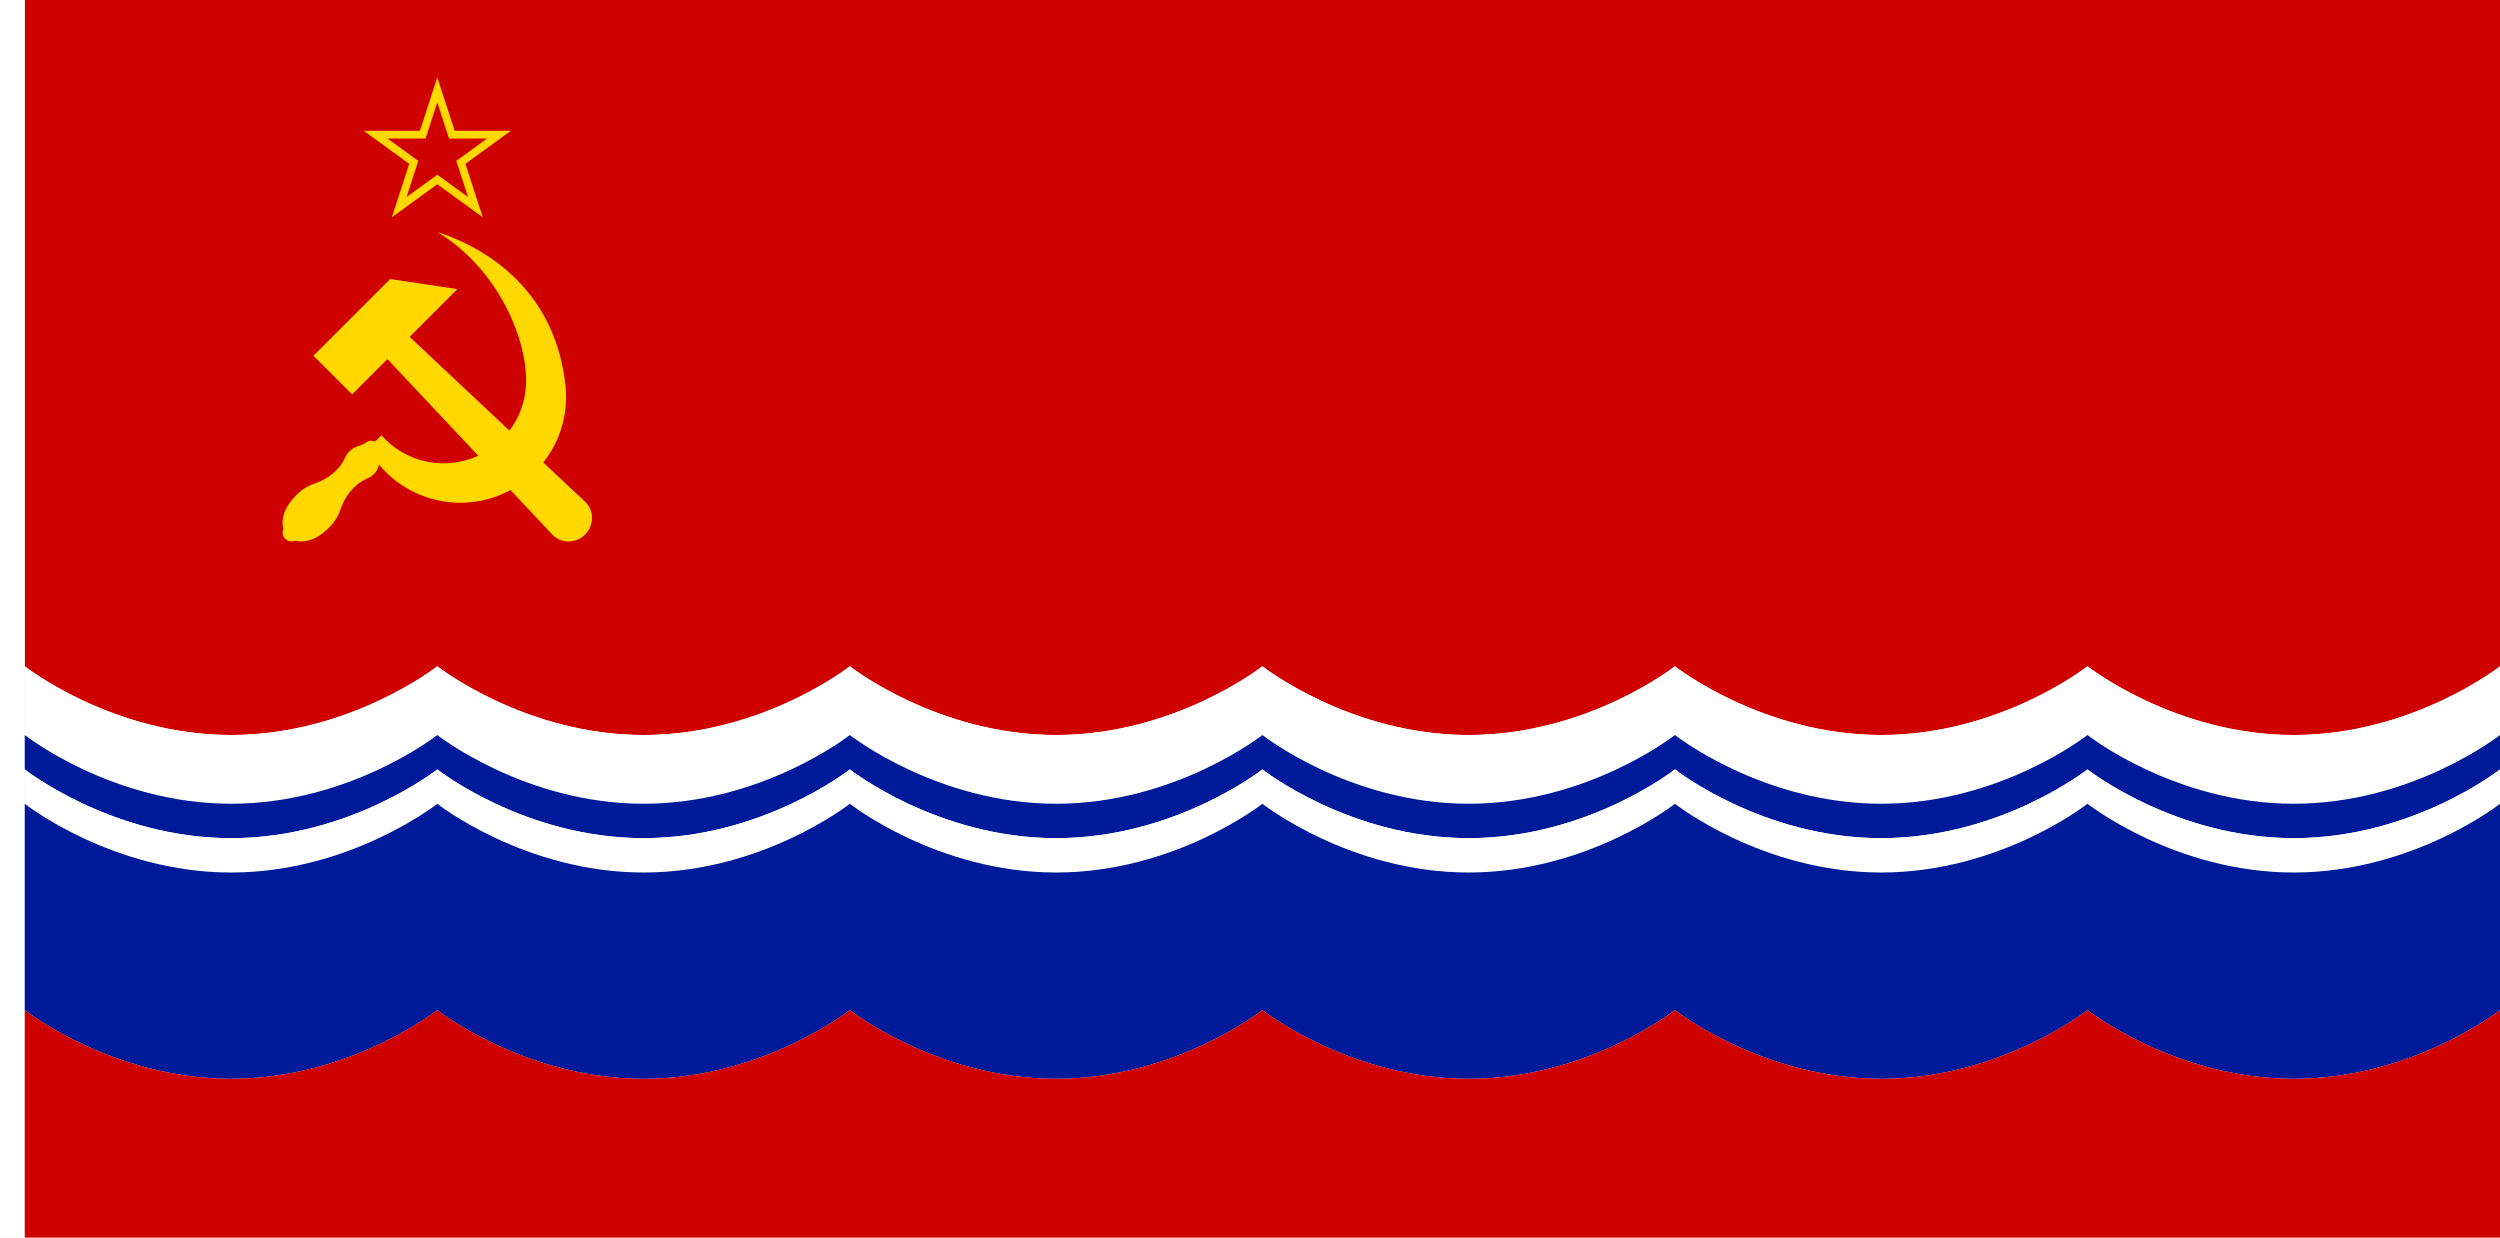
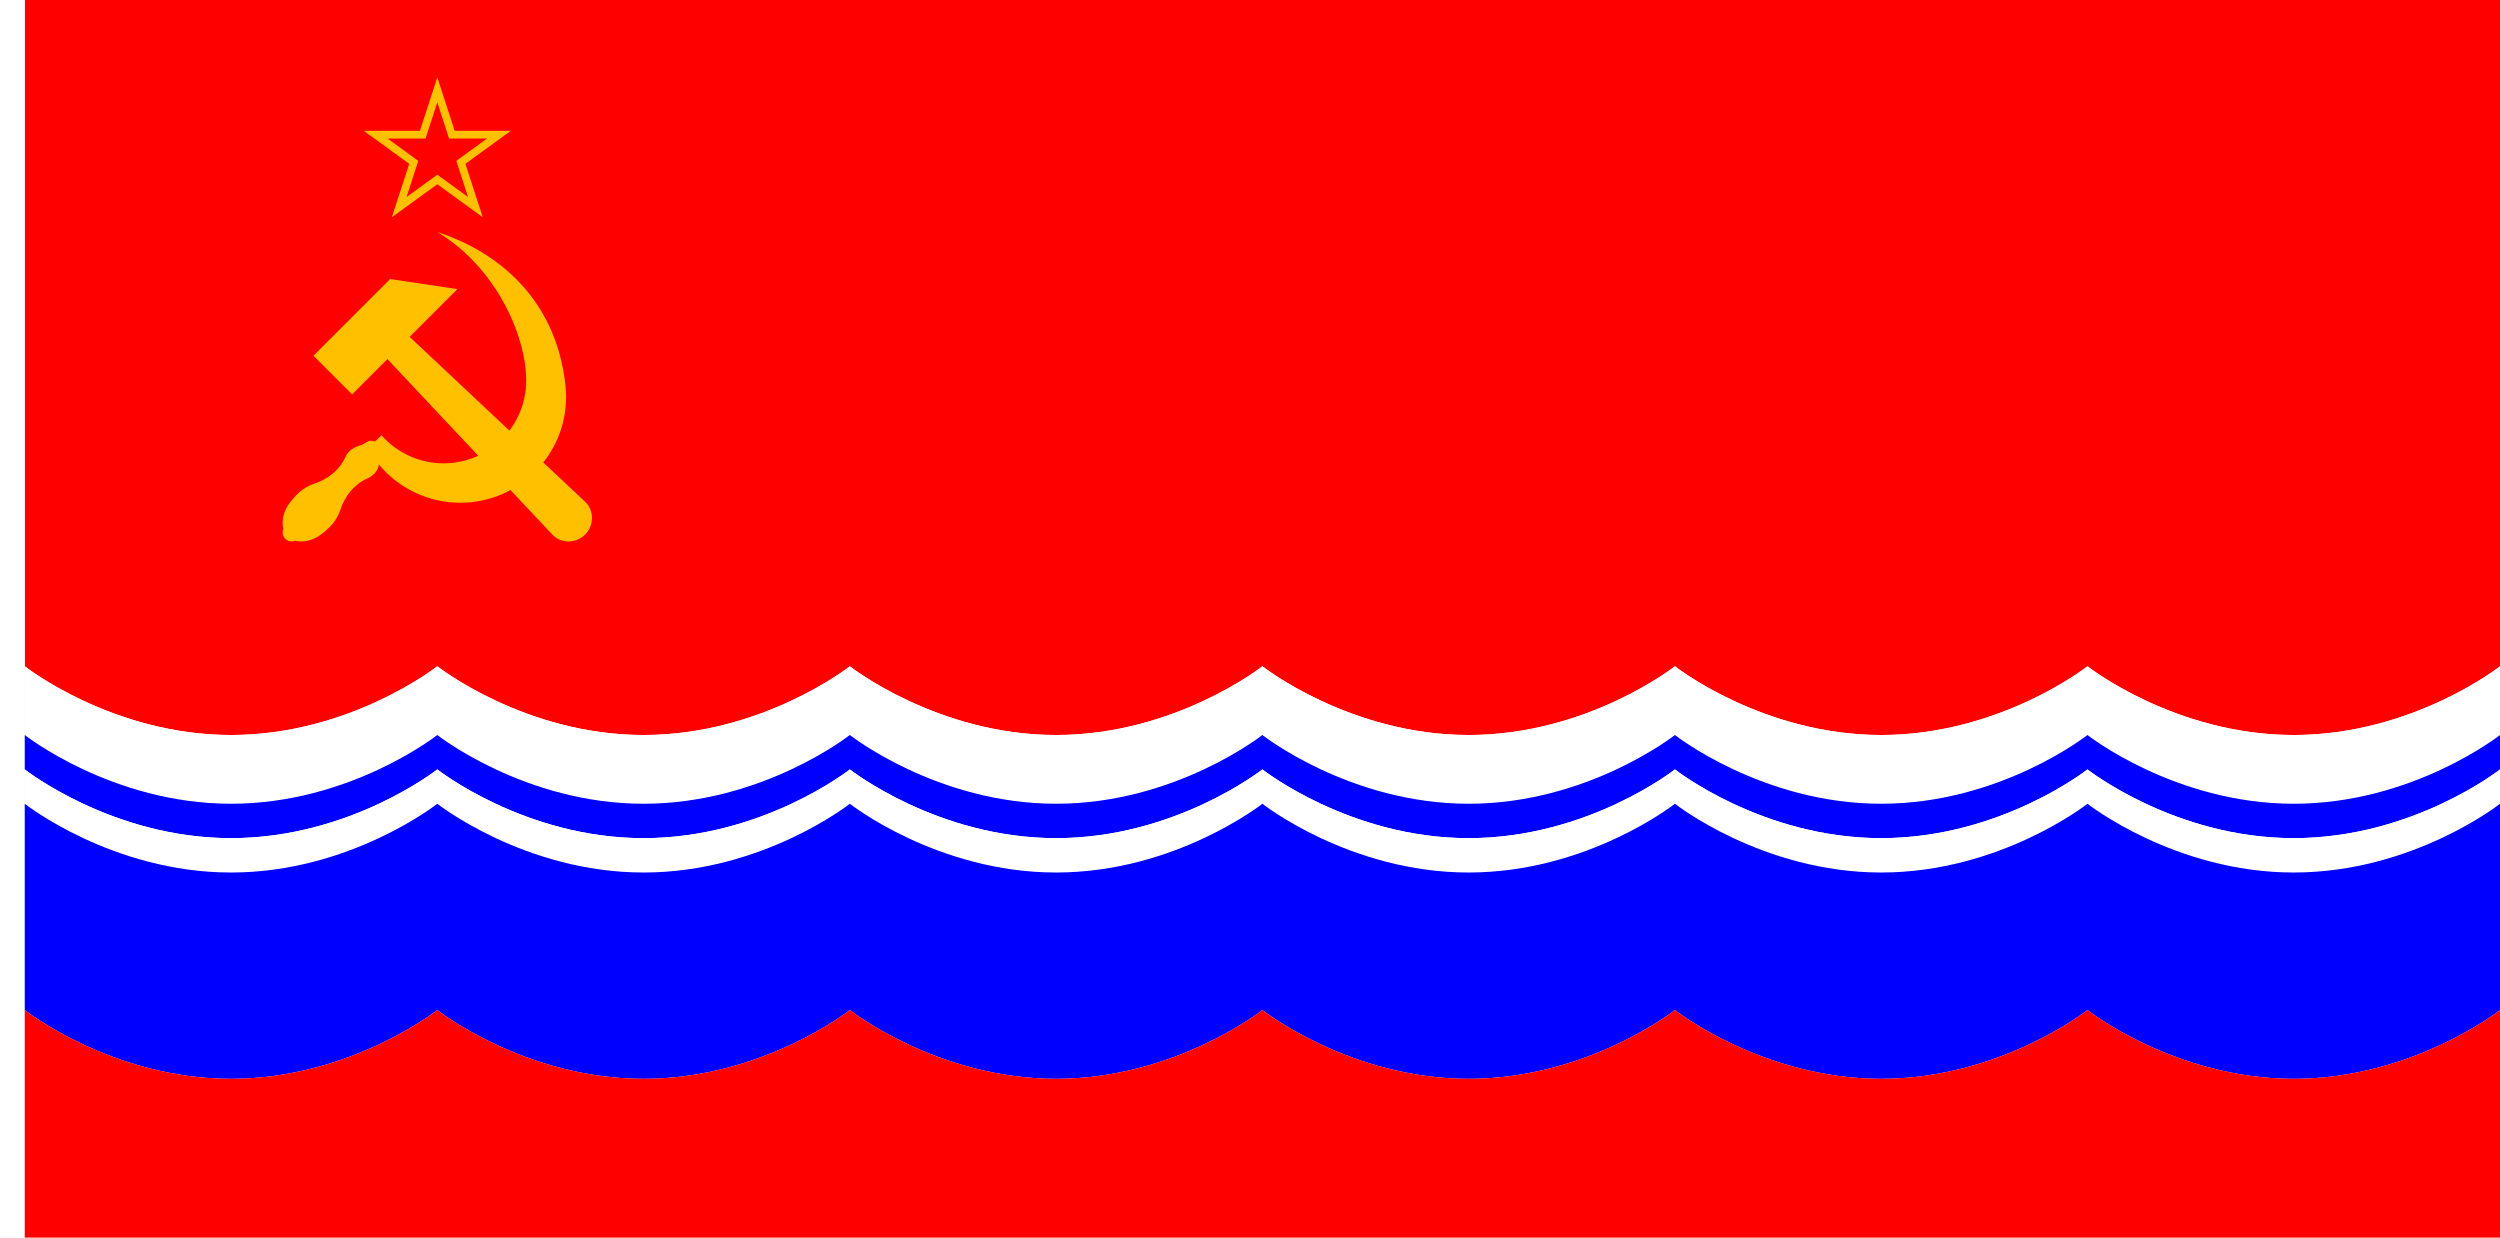
<svg xmlns="http://www.w3.org/2000/svg" width="3636" height="1800" viewBox="0 0 962.025 476.25" version="1.1" id="svg8">
  <defs id="defs2" />
  <g id="layer1" transform="translate(112.3345,-299.2679)">
-     <path id="path890" d="m 770.315,582.109 c -45.833,0 -79.375,-26.458 -79.375,-26.458 0,0 -33.542,26.458 -79.375,26.458 -45.833,0 -79.375,-26.458 -79.375,-26.458 0,0 -33.542,26.458 -79.375,26.458 -45.833,0 -79.375,-26.458 -79.375,-26.458 0,0 -33.542,26.458 -79.375,26.458 -45.833,0 -79.375,-26.458 -79.375,-26.458 0,0 -33.542,26.458 -79.375,26.458 -45.833,0 -79.375,-26.458 -79.375,-26.458 0,0 -33.542,26.458 -79.375,26.458 -45.833,0 -79.375,-26.458 -79.375,-26.458 l 0,-256.382 h 952.5 l 10e-6,256.382 c 0,0 -33.542,26.458 -79.375,26.458 z" style="fill:#ce0000;fill-opacity:1;stroke:none;stroke-width:0.516px;stroke-linecap:butt;stroke-linejoin:miter;stroke-opacity:1" />
+     <path id="path890" d="m 770.315,582.109 c -45.833,0 -79.375,-26.458 -79.375,-26.458 0,0 -33.542,26.458 -79.375,26.458 -45.833,0 -79.375,-26.458 -79.375,-26.458 0,0 -33.542,26.458 -79.375,26.458 -45.833,0 -79.375,-26.458 -79.375,-26.458 0,0 -33.542,26.458 -79.375,26.458 -45.833,0 -79.375,-26.458 -79.375,-26.458 0,0 -33.542,26.458 -79.375,26.458 -45.833,0 -79.375,-26.458 -79.375,-26.458 0,0 -33.542,26.458 -79.375,26.458 -45.833,0 -79.375,-26.458 -79.375,-26.458 l 0,-256.382 h 952.5 l 10e-6,256.382 c 0,0 -33.542,26.458 -79.375,26.458 z" style="fill:#ff0000;fill-opacity:1;stroke:none;stroke-width:0.516px;stroke-linecap:butt;stroke-linejoin:miter;stroke-opacity:1" />
    <path style="fill:#ffffff;fill-opacity:1;stroke:none;stroke-width:0.512px;stroke-linecap:butt;stroke-linejoin:miter;stroke-opacity:1" d="m -102.81,299.268 h -9.525 v 476.25 h 9.525 z" id="path1079" />
-     <g id="g7866-7" style="fill:#ffd800;fill-opacity:1">
-       <path style="opacity:1;fill:#ffd800;fill-opacity:1;fill-rule:evenodd;stroke:none;stroke-width:0.265;stroke-linecap:round;stroke-linejoin:round;stroke-miterlimit:4;stroke-dasharray:none;stroke-dashoffset:0;stroke-opacity:1" d="m 55.94,388.565 c 22.256,13.256 34.193,39.496 34.203,57.162 0.01,17.581 -14.253,31.844 -31.834,31.834 -9.125,-0.005 -17.804,-3.945 -23.835,-10.792 l -2.488,2.402 c -0.519,-0.19 -1.077,-0.298 -1.661,-0.298 -1.389,5.3e-4 -2.295,1.246 -3.626,1.644 -2.747,0.822 -5.002,2.088 -6.101,4.586 -2.176,4.945 -6.711,8.551 -11.91,10.251 -2.43,0.794 -4.713,2.163 -6.645,4.095 -2.941,2.941 -5.634,6.332 -5.634,11.216 0,0.715 0.109,1.406 0.309,2.055 -0.203,0.448 -0.309,0.934 -0.309,1.426 -0.001,1.923 1.558,3.482 3.481,3.481 0.491,-2.6e-4 0.976,-0.107 1.424,-0.31 0.65,0.201 1.341,0.31 2.057,0.31 4.884,-1e-5 8.275,-2.693 11.217,-5.634 1.932,-1.932 3.3,-4.215 4.094,-6.645 1.7,-5.199 5.306,-9.734 10.251,-11.91 2.296,-1.01 4.166,-2.898 4.523,-5.421 7.648,9.209 19.068,14.706 31.289,14.713 22.509,0.012 40.758,-18.247 40.756,-40.756 -1.3e-4,-1.449 -0.081,-2.887 -0.234,-4.31 -3.792,-35.226 -28.339,-52.336 -49.326,-59.099 z" id="circle2045" />
-       <path id="path891-1" d="m 112.816,492.343 c 3.594,3.377 3.487,9.141 0,12.628 -3.487,3.487 -9.251,3.594 -12.628,0 L 36.743,437.447 23.158,451.032 8.275,436.15 37.782,406.643 63.665,410.525 45.292,428.898 Z" style="opacity:1;fill:#ffd800;fill-opacity:1;fill-rule:evenodd;stroke:none;stroke-width:0.265;stroke-linecap:round;stroke-linejoin:round;stroke-miterlimit:4;stroke-dasharray:none;stroke-dashoffset:0;stroke-opacity:1" />
-       <path transform="translate(-3.6964611e-6,-2.0142632e-5)" style="color:#000000;font-style:normal;font-variant:normal;font-weight:normal;font-stretch:normal;font-size:medium;line-height:normal;font-family:sans-serif;font-variant-ligatures:normal;font-variant-position:normal;font-variant-caps:normal;font-variant-numeric:normal;font-variant-alternates:normal;font-feature-settings:normal;text-indent:0;text-align:start;text-decoration:none;text-decoration-line:none;text-decoration-style:solid;text-decoration-color:#000000;letter-spacing:normal;word-spacing:normal;text-transform:none;writing-mode:lr-tb;direction:ltr;text-orientation:mixed;dominant-baseline:auto;baseline-shift:baseline;text-anchor:start;white-space:normal;shape-padding:0;clip-rule:nonzero;display:inline;overflow:visible;visibility:visible;opacity:1;isolation:auto;mix-blend-mode:normal;color-interpolation:sRGB;color-interpolation-filters:linearRGB;solid-color:#000000;solid-opacity:1;vector-effect:none;fill:#ffd800;fill-opacity:1;fill-rule:evenodd;stroke:none;stroke-width:0.265;stroke-linecap:round;stroke-linejoin:round;stroke-miterlimit:4;stroke-dasharray:none;stroke-dashoffset:0;stroke-opacity:1;color-rendering:auto;image-rendering:auto;shape-rendering:auto;text-rendering:auto;enable-background:accumulate" d="m 55.94,329.033 -6.683,20.568 H 27.632 l 17.496,12.711 -6.683,20.568 17.496,-12.711 17.496,12.711 -6.683,-20.568 17.496,-12.711 H 62.623 Z m -4.521,23.545 4.521,-13.912 4.52,13.912 h 14.627 l -11.834,8.598 4.521,13.912 -11.834,-8.598 -11.836,8.598 4.521,-13.912 -11.834,-8.598 z" id="path830-1" />
+     <g id="g7866-7" style="fill:#ffc000;fill-opacity:1">
+       <path style="opacity:1;fill:#ffc000;fill-opacity:1;fill-rule:evenodd;stroke:none;stroke-width:0.265;stroke-linecap:round;stroke-linejoin:round;stroke-miterlimit:4;stroke-dasharray:none;stroke-dashoffset:0;stroke-opacity:1" d="m 55.94,388.565 c 22.256,13.256 34.193,39.496 34.203,57.162 0.01,17.581 -14.253,31.844 -31.834,31.834 -9.125,-0.005 -17.804,-3.945 -23.835,-10.792 l -2.488,2.402 c -0.519,-0.19 -1.077,-0.298 -1.661,-0.298 -1.389,5.3e-4 -2.295,1.246 -3.626,1.644 -2.747,0.822 -5.002,2.088 -6.101,4.586 -2.176,4.945 -6.711,8.551 -11.91,10.251 -2.43,0.794 -4.713,2.163 -6.645,4.095 -2.941,2.941 -5.634,6.332 -5.634,11.216 0,0.715 0.109,1.406 0.309,2.055 -0.203,0.448 -0.309,0.934 -0.309,1.426 -0.001,1.923 1.558,3.482 3.481,3.481 0.491,-2.6e-4 0.976,-0.107 1.424,-0.31 0.65,0.201 1.341,0.31 2.057,0.31 4.884,-1e-5 8.275,-2.693 11.217,-5.634 1.932,-1.932 3.3,-4.215 4.094,-6.645 1.7,-5.199 5.306,-9.734 10.251,-11.91 2.296,-1.01 4.166,-2.898 4.523,-5.421 7.648,9.209 19.068,14.706 31.289,14.713 22.509,0.012 40.758,-18.247 40.756,-40.756 -1.3e-4,-1.449 -0.081,-2.887 -0.234,-4.31 -3.792,-35.226 -28.339,-52.336 -49.326,-59.099 z" id="circle2045" />
+       <path id="path891-1" d="m 112.816,492.343 c 3.594,3.377 3.487,9.141 0,12.628 -3.487,3.487 -9.251,3.594 -12.628,0 L 36.743,437.447 23.158,451.032 8.275,436.15 37.782,406.643 63.665,410.525 45.292,428.898 Z" style="opacity:1;fill:#ffc000;fill-opacity:1;fill-rule:evenodd;stroke:none;stroke-width:0.265;stroke-linecap:round;stroke-linejoin:round;stroke-miterlimit:4;stroke-dasharray:none;stroke-dashoffset:0;stroke-opacity:1" />
+       <path transform="translate(-3.6964611e-6,-2.0142632e-5)" style="color:#000000;font-style:normal;font-variant:normal;font-weight:normal;font-stretch:normal;font-size:medium;line-height:normal;font-family:sans-serif;font-variant-ligatures:normal;font-variant-position:normal;font-variant-caps:normal;font-variant-numeric:normal;font-variant-alternates:normal;font-feature-settings:normal;text-indent:0;text-align:start;text-decoration:none;text-decoration-line:none;text-decoration-style:solid;text-decoration-color:#000000;letter-spacing:normal;word-spacing:normal;text-transform:none;writing-mode:lr-tb;direction:ltr;text-orientation:mixed;dominant-baseline:auto;baseline-shift:baseline;text-anchor:start;white-space:normal;shape-padding:0;clip-rule:nonzero;display:inline;overflow:visible;visibility:visible;opacity:1;isolation:auto;mix-blend-mode:normal;color-interpolation:sRGB;color-interpolation-filters:linearRGB;solid-color:#000000;solid-opacity:1;vector-effect:none;fill:#ffc000;fill-opacity:1;fill-rule:evenodd;stroke:none;stroke-width:0.265;stroke-linecap:round;stroke-linejoin:round;stroke-miterlimit:4;stroke-dasharray:none;stroke-dashoffset:0;stroke-opacity:1;color-rendering:auto;image-rendering:auto;shape-rendering:auto;text-rendering:auto;enable-background:accumulate" d="m 55.94,329.033 -6.683,20.568 H 27.632 l 17.496,12.711 -6.683,20.568 17.496,-12.711 17.496,12.711 -6.683,-20.568 17.496,-12.711 H 62.623 Z m -4.521,23.545 4.521,-13.912 4.52,13.912 h 14.627 l -11.834,8.598 4.521,13.912 -11.834,-8.598 -11.836,8.598 4.521,-13.912 -11.834,-8.598 z" id="path830-1" />
    </g>
    <path style="fill:#ffffff;fill-opacity:1;stroke:none;stroke-width:0.516px;stroke-linecap:butt;stroke-linejoin:miter;stroke-opacity:1" d="m 770.315,608.567 c 45.833,0 79.375,-26.458 79.375,-26.458 V 555.65 c 0,0 -33.542,26.458 -79.375,26.458 -45.833,0 -79.375,-26.458 -79.375,-26.458 0,0 -33.542,26.458 -79.375,26.458 -45.833,0 -79.375,-26.458 -79.375,-26.458 0,0 -33.542,26.458 -79.375,26.458 -45.833,0 -79.375,-26.458 -79.375,-26.458 0,0 -33.542,26.458 -79.375,26.458 -45.833,0 -79.375,-26.458 -79.375,-26.458 0,0 -33.542,26.458 -79.375,26.458 -45.833,0 -79.375,-26.458 -79.375,-26.458 0,0 -33.542,26.458 -79.375,26.458 -45.833,0 -79.375,-26.458 -79.375,-26.458 v 26.458 c 0,0 33.542,26.458 79.375,26.458 45.833,0 79.375,-26.458 79.375,-26.458 0,0 33.542,26.458 79.375,26.458 45.833,0 79.375,-26.458 79.375,-26.458 0,0 33.542,26.458 79.375,26.458 45.833,0 79.375,-26.458 79.375,-26.458 0,0 33.542,26.458 79.375,26.458 45.833,0 79.375,-26.458 79.375,-26.458 0,0 33.542,26.458 79.375,26.458 45.833,0 79.375,-26.458 79.375,-26.458 0,0 33.542,26.458 79.375,26.458 z" id="path882" />
-     <path id="path892" d="m 770.315,608.567 c 45.833,0 79.375,-26.458 79.375,-26.458 v 13.229 c 0,0 -33.542,26.458 -79.375,26.458 -45.833,0 -79.375,-26.458 -79.375,-26.458 0,0 -33.542,26.458 -79.375,26.458 -45.833,0 -79.375,-26.458 -79.375,-26.458 0,0 -33.542,26.458 -79.375,26.458 -45.833,0 -79.375,-26.458 -79.375,-26.458 0,0 -33.542,26.458 -79.375,26.458 -45.833,0 -79.375,-26.458 -79.375,-26.458 0,0 -33.542,26.458 -79.375,26.458 -45.833,0 -79.375,-26.458 -79.375,-26.458 0,0 -33.542,26.458 -79.375,26.458 -45.833,0 -79.375,-26.458 -79.375,-26.458 l 0,-13.229 c 0,0 33.542,26.458 79.375,26.458 45.833,0 79.375,-26.458 79.375,-26.458 0,0 33.542,26.458 79.375,26.458 45.833,0 79.375,-26.458 79.375,-26.458 0,0 33.542,26.458 79.375,26.458 45.833,0 79.375,-26.458 79.375,-26.458 0,0 33.542,26.458 79.375,26.458 45.833,0 79.375,-26.458 79.375,-26.458 0,0 33.542,26.458 79.375,26.458 45.833,0 79.375,-26.458 79.375,-26.458 0,0 33.542,26.458 79.375,26.458 z" style="fill:#001b99;fill-opacity:1;stroke:none;stroke-width:0.516px;stroke-linecap:butt;stroke-linejoin:miter;stroke-opacity:1" />
+     <path id="path892" d="m 770.315,608.567 c 45.833,0 79.375,-26.458 79.375,-26.458 v 13.229 c 0,0 -33.542,26.458 -79.375,26.458 -45.833,0 -79.375,-26.458 -79.375,-26.458 0,0 -33.542,26.458 -79.375,26.458 -45.833,0 -79.375,-26.458 -79.375,-26.458 0,0 -33.542,26.458 -79.375,26.458 -45.833,0 -79.375,-26.458 -79.375,-26.458 0,0 -33.542,26.458 -79.375,26.458 -45.833,0 -79.375,-26.458 -79.375,-26.458 0,0 -33.542,26.458 -79.375,26.458 -45.833,0 -79.375,-26.458 -79.375,-26.458 0,0 -33.542,26.458 -79.375,26.458 -45.833,0 -79.375,-26.458 -79.375,-26.458 l 0,-13.229 c 0,0 33.542,26.458 79.375,26.458 45.833,0 79.375,-26.458 79.375,-26.458 0,0 33.542,26.458 79.375,26.458 45.833,0 79.375,-26.458 79.375,-26.458 0,0 33.542,26.458 79.375,26.458 45.833,0 79.375,-26.458 79.375,-26.458 0,0 33.542,26.458 79.375,26.458 45.833,0 79.375,-26.458 79.375,-26.458 0,0 33.542,26.458 79.375,26.458 45.833,0 79.375,-26.458 79.375,-26.458 0,0 33.542,26.458 79.375,26.458 z" style="fill:#0000ff;fill-opacity:1;stroke:none;stroke-width:0.516px;stroke-linecap:butt;stroke-linejoin:miter;stroke-opacity:1" />
    <path style="fill:#ffffff;fill-opacity:1;stroke:none;stroke-width:0.516px;stroke-linecap:butt;stroke-linejoin:miter;stroke-opacity:1" d="m 770.315,621.796 c 45.833,0 79.375,-26.458 79.375,-26.458 v 13.229 c 0,0 -33.542,26.458 -79.375,26.458 -45.833,0 -79.375,-26.458 -79.375,-26.458 0,0 -33.542,26.458 -79.375,26.458 -45.833,0 -79.375,-26.458 -79.375,-26.458 0,0 -33.542,26.458 -79.375,26.458 -45.833,0 -79.375,-26.458 -79.375,-26.458 0,0 -33.542,26.458 -79.375,26.458 -45.833,0 -79.375,-26.458 -79.375,-26.458 0,0 -33.542,26.458 -79.375,26.458 -45.833,0 -79.375,-26.458 -79.375,-26.458 0,0 -33.542,26.458 -79.375,26.458 -45.833,0 -79.375,-26.458 -79.375,-26.458 v -13.229 c 0,0 33.542,26.458 79.375,26.458 45.833,0 79.375,-26.458 79.375,-26.458 0,0 33.542,26.458 79.375,26.458 45.833,0 79.375,-26.458 79.375,-26.458 0,0 33.542,26.458 79.375,26.458 45.833,0 79.375,-26.458 79.375,-26.458 0,0 33.542,26.458 79.375,26.458 45.833,0 79.375,-26.458 79.375,-26.458 0,0 33.542,26.458 79.375,26.458 45.833,0 79.375,-26.458 79.375,-26.458 0,0 33.542,26.458 79.375,26.458 z" id="path894" />
-     <path id="path896" d="m 770.315,714.401 c 45.833,0 79.375,-26.458 79.375,-26.458 v -79.375 c 0,0 -33.542,26.458 -79.375,26.458 -45.833,0 -79.375,-26.458 -79.375,-26.458 0,0 -33.542,26.458 -79.375,26.458 -45.833,0 -79.375,-26.458 -79.375,-26.458 0,0 -33.542,26.458 -79.375,26.458 -45.833,0 -79.375,-26.458 -79.375,-26.458 0,0 -33.542,26.458 -79.375,26.458 -45.833,0 -79.375,-26.458 -79.375,-26.458 0,0 -33.542,26.458 -79.375,26.458 -45.833,0 -79.375,-26.458 -79.375,-26.458 0,0 -33.542,26.458 -79.375,26.458 -45.833,0 -79.375,-26.458 -79.375,-26.458 l 0,79.375 c 0,0 33.542,26.458 79.375,26.458 45.833,0 79.375,-26.458 79.375,-26.458 0,0 33.542,26.458 79.375,26.458 45.833,0 79.375,-26.458 79.375,-26.458 0,0 33.542,26.458 79.375,26.458 45.833,0 79.375,-26.458 79.375,-26.458 0,0 33.542,26.458 79.375,26.458 45.833,0 79.375,-26.458 79.375,-26.458 0,0 33.542,26.458 79.375,26.458 45.833,0 79.375,-26.458 79.375,-26.458 0,0 33.542,26.458 79.375,26.458 z" style="fill:#001b99;fill-opacity:1;stroke:none;stroke-width:0.516px;stroke-linecap:butt;stroke-linejoin:miter;stroke-opacity:1" />
-     <path style="fill:#ce0000;fill-opacity:1;stroke:none;stroke-width:0.516px;stroke-linecap:butt;stroke-linejoin:miter;stroke-opacity:1" d="m 770.315,714.401 c -45.833,0 -79.375,-26.458 -79.375,-26.458 0,0 -33.542,26.458 -79.375,26.458 -45.833,0 -79.375,-26.458 -79.375,-26.458 0,0 -33.542,26.458 -79.375,26.458 -45.833,0 -79.375,-26.458 -79.375,-26.458 0,0 -33.542,26.458 -79.375,26.458 -45.833,0 -79.375,-26.458 -79.375,-26.458 0,0 -33.542,26.458 -79.375,26.458 -45.833,0 -79.375,-26.458 -79.375,-26.458 0,0 -33.542,26.458 -79.375,26.458 -45.833,0 -79.375,-26.458 -79.375,-26.458 l 0,87.576 h 952.5 l 10e-6,-87.576 c 0,0 -33.542,26.458 -79.375,26.458 z" id="path898" />
+     <path id="path896" d="m 770.315,714.401 c 45.833,0 79.375,-26.458 79.375,-26.458 v -79.375 c 0,0 -33.542,26.458 -79.375,26.458 -45.833,0 -79.375,-26.458 -79.375,-26.458 0,0 -33.542,26.458 -79.375,26.458 -45.833,0 -79.375,-26.458 -79.375,-26.458 0,0 -33.542,26.458 -79.375,26.458 -45.833,0 -79.375,-26.458 -79.375,-26.458 0,0 -33.542,26.458 -79.375,26.458 -45.833,0 -79.375,-26.458 -79.375,-26.458 0,0 -33.542,26.458 -79.375,26.458 -45.833,0 -79.375,-26.458 -79.375,-26.458 0,0 -33.542,26.458 -79.375,26.458 -45.833,0 -79.375,-26.458 -79.375,-26.458 l 0,79.375 c 0,0 33.542,26.458 79.375,26.458 45.833,0 79.375,-26.458 79.375,-26.458 0,0 33.542,26.458 79.375,26.458 45.833,0 79.375,-26.458 79.375,-26.458 0,0 33.542,26.458 79.375,26.458 45.833,0 79.375,-26.458 79.375,-26.458 0,0 33.542,26.458 79.375,26.458 45.833,0 79.375,-26.458 79.375,-26.458 0,0 33.542,26.458 79.375,26.458 45.833,0 79.375,-26.458 79.375,-26.458 0,0 33.542,26.458 79.375,26.458 z" style="fill:#0000ff;fill-opacity:1;stroke:none;stroke-width:0.516px;stroke-linecap:butt;stroke-linejoin:miter;stroke-opacity:1" />
+     <path style="fill:#ff0000;fill-opacity:1;stroke:none;stroke-width:0.516px;stroke-linecap:butt;stroke-linejoin:miter;stroke-opacity:1" d="m 770.315,714.401 c -45.833,0 -79.375,-26.458 -79.375,-26.458 0,0 -33.542,26.458 -79.375,26.458 -45.833,0 -79.375,-26.458 -79.375,-26.458 0,0 -33.542,26.458 -79.375,26.458 -45.833,0 -79.375,-26.458 -79.375,-26.458 0,0 -33.542,26.458 -79.375,26.458 -45.833,0 -79.375,-26.458 -79.375,-26.458 0,0 -33.542,26.458 -79.375,26.458 -45.833,0 -79.375,-26.458 -79.375,-26.458 0,0 -33.542,26.458 -79.375,26.458 -45.833,0 -79.375,-26.458 -79.375,-26.458 l 0,87.576 h 952.5 l 10e-6,-87.576 c 0,0 -33.542,26.458 -79.375,26.458 z" id="path898" />
  </g>
</svg>
